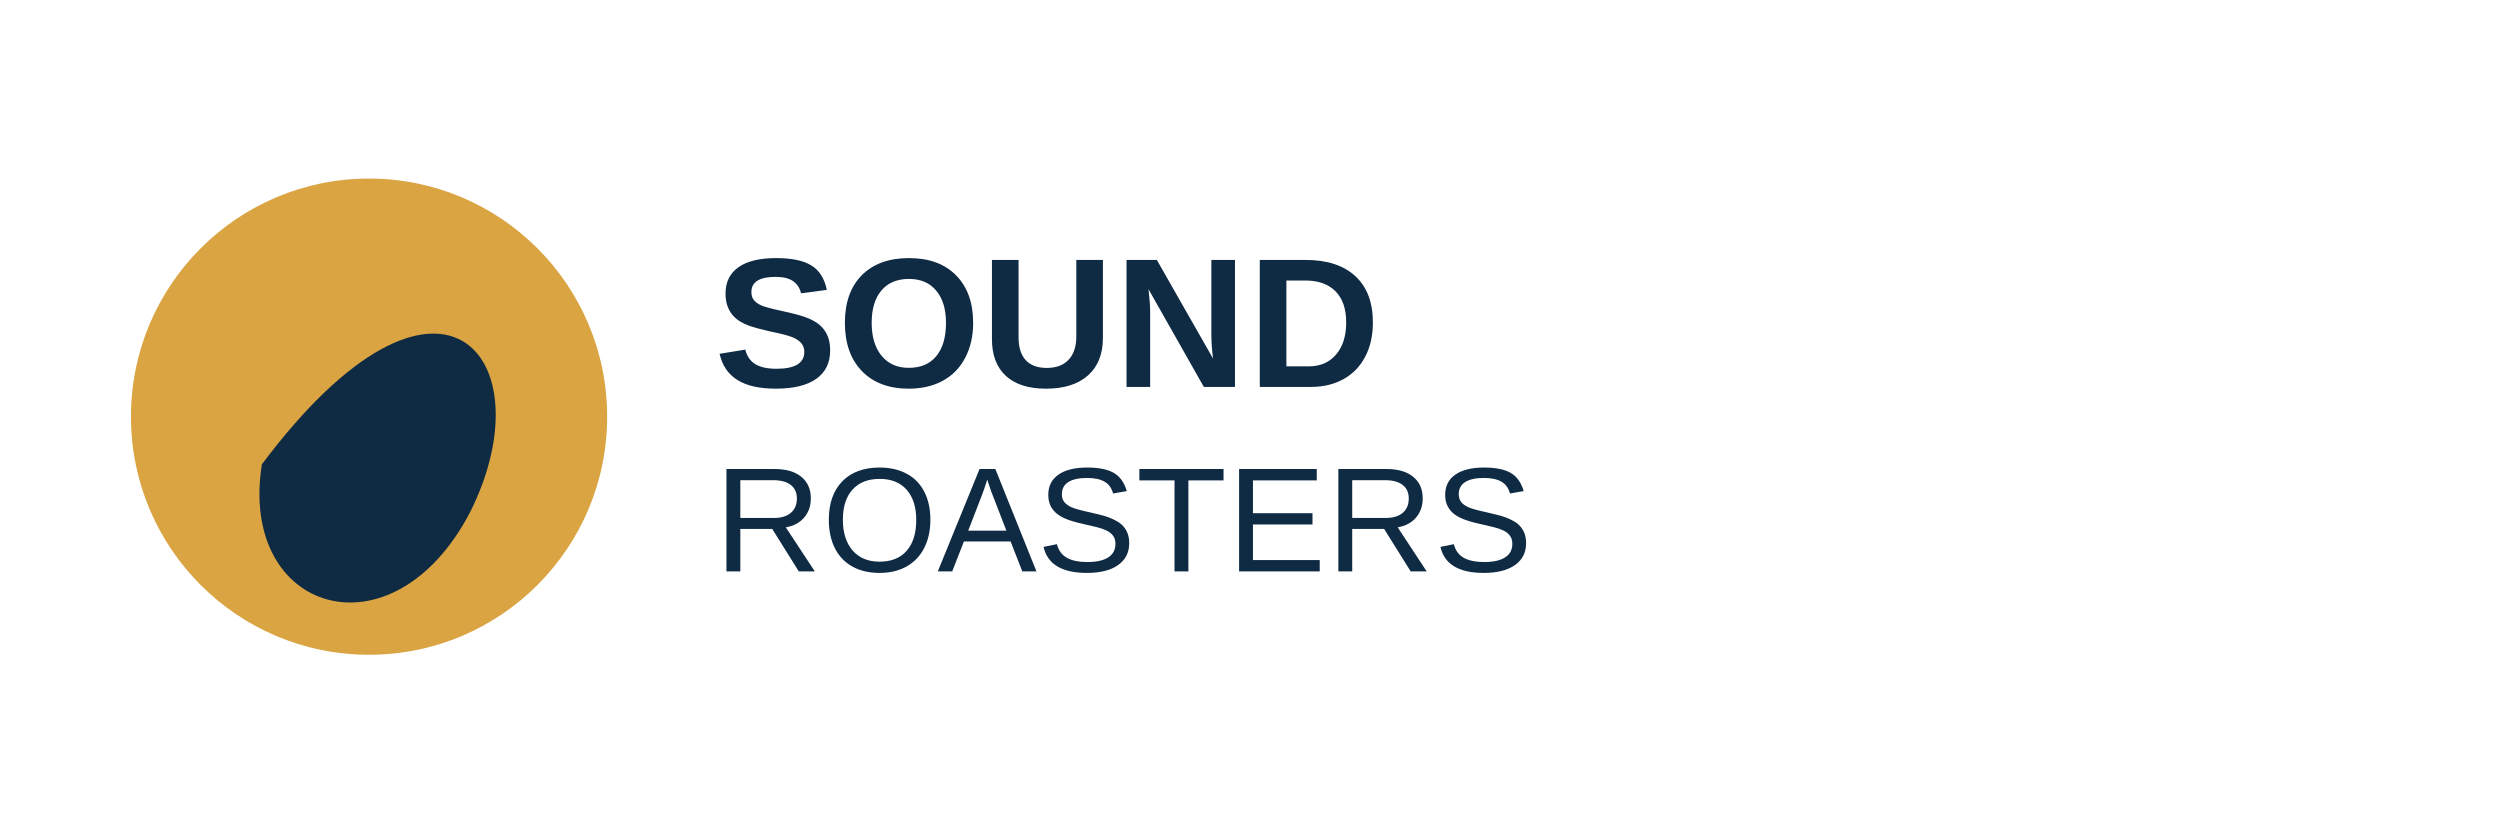
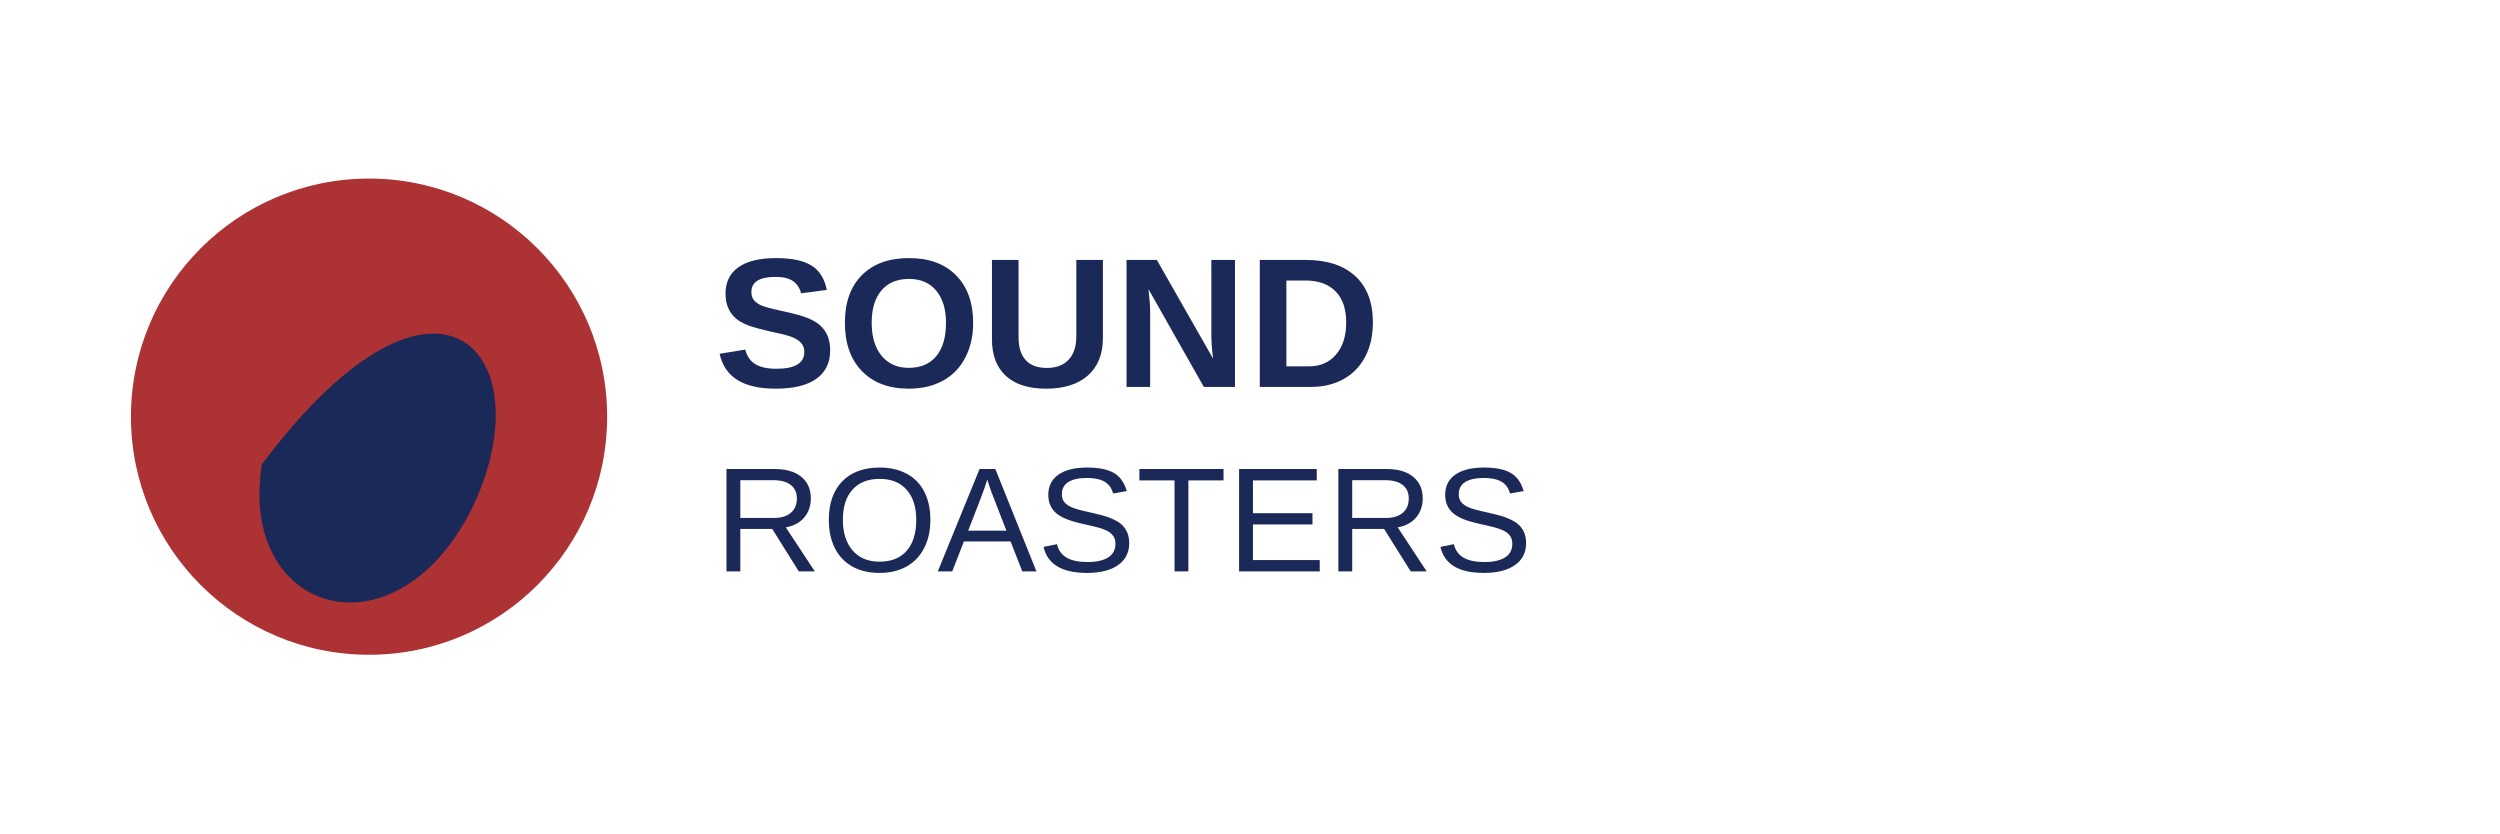
<svg xmlns="http://www.w3.org/2000/svg" viewBox="0 0 420 140">
-   <circle cx="62" cy="70" r="40" fill="#D9A441" />
-   <path d="M44 78c30-40 48-18 35 8-13 25-39 17-35-8Z" fill="#0F2A43" />
-   <text x="120" y="65" fill="#0F2A43" font-family="Arial" font-weight="700" font-size="31">SOUND</text>
-   <text x="120" y="96" fill="#0F2A43" font-family="Arial" font-size="25">ROASTERS</text>
+   <circle cx="62" cy="70" r="40" fill="#AD3234" />
+   <path d="M44 78c30-40 48-18 35 8-13 25-39 17-35-8Z" fill="#1B2958" />
+   <text x="120" y="65" fill="#1B2958" font-family="Arial" font-weight="700" font-size="31">SOUND</text>
+   <text x="120" y="96" fill="#1B2958" font-family="Arial" font-size="25">ROASTERS</text>
</svg>
